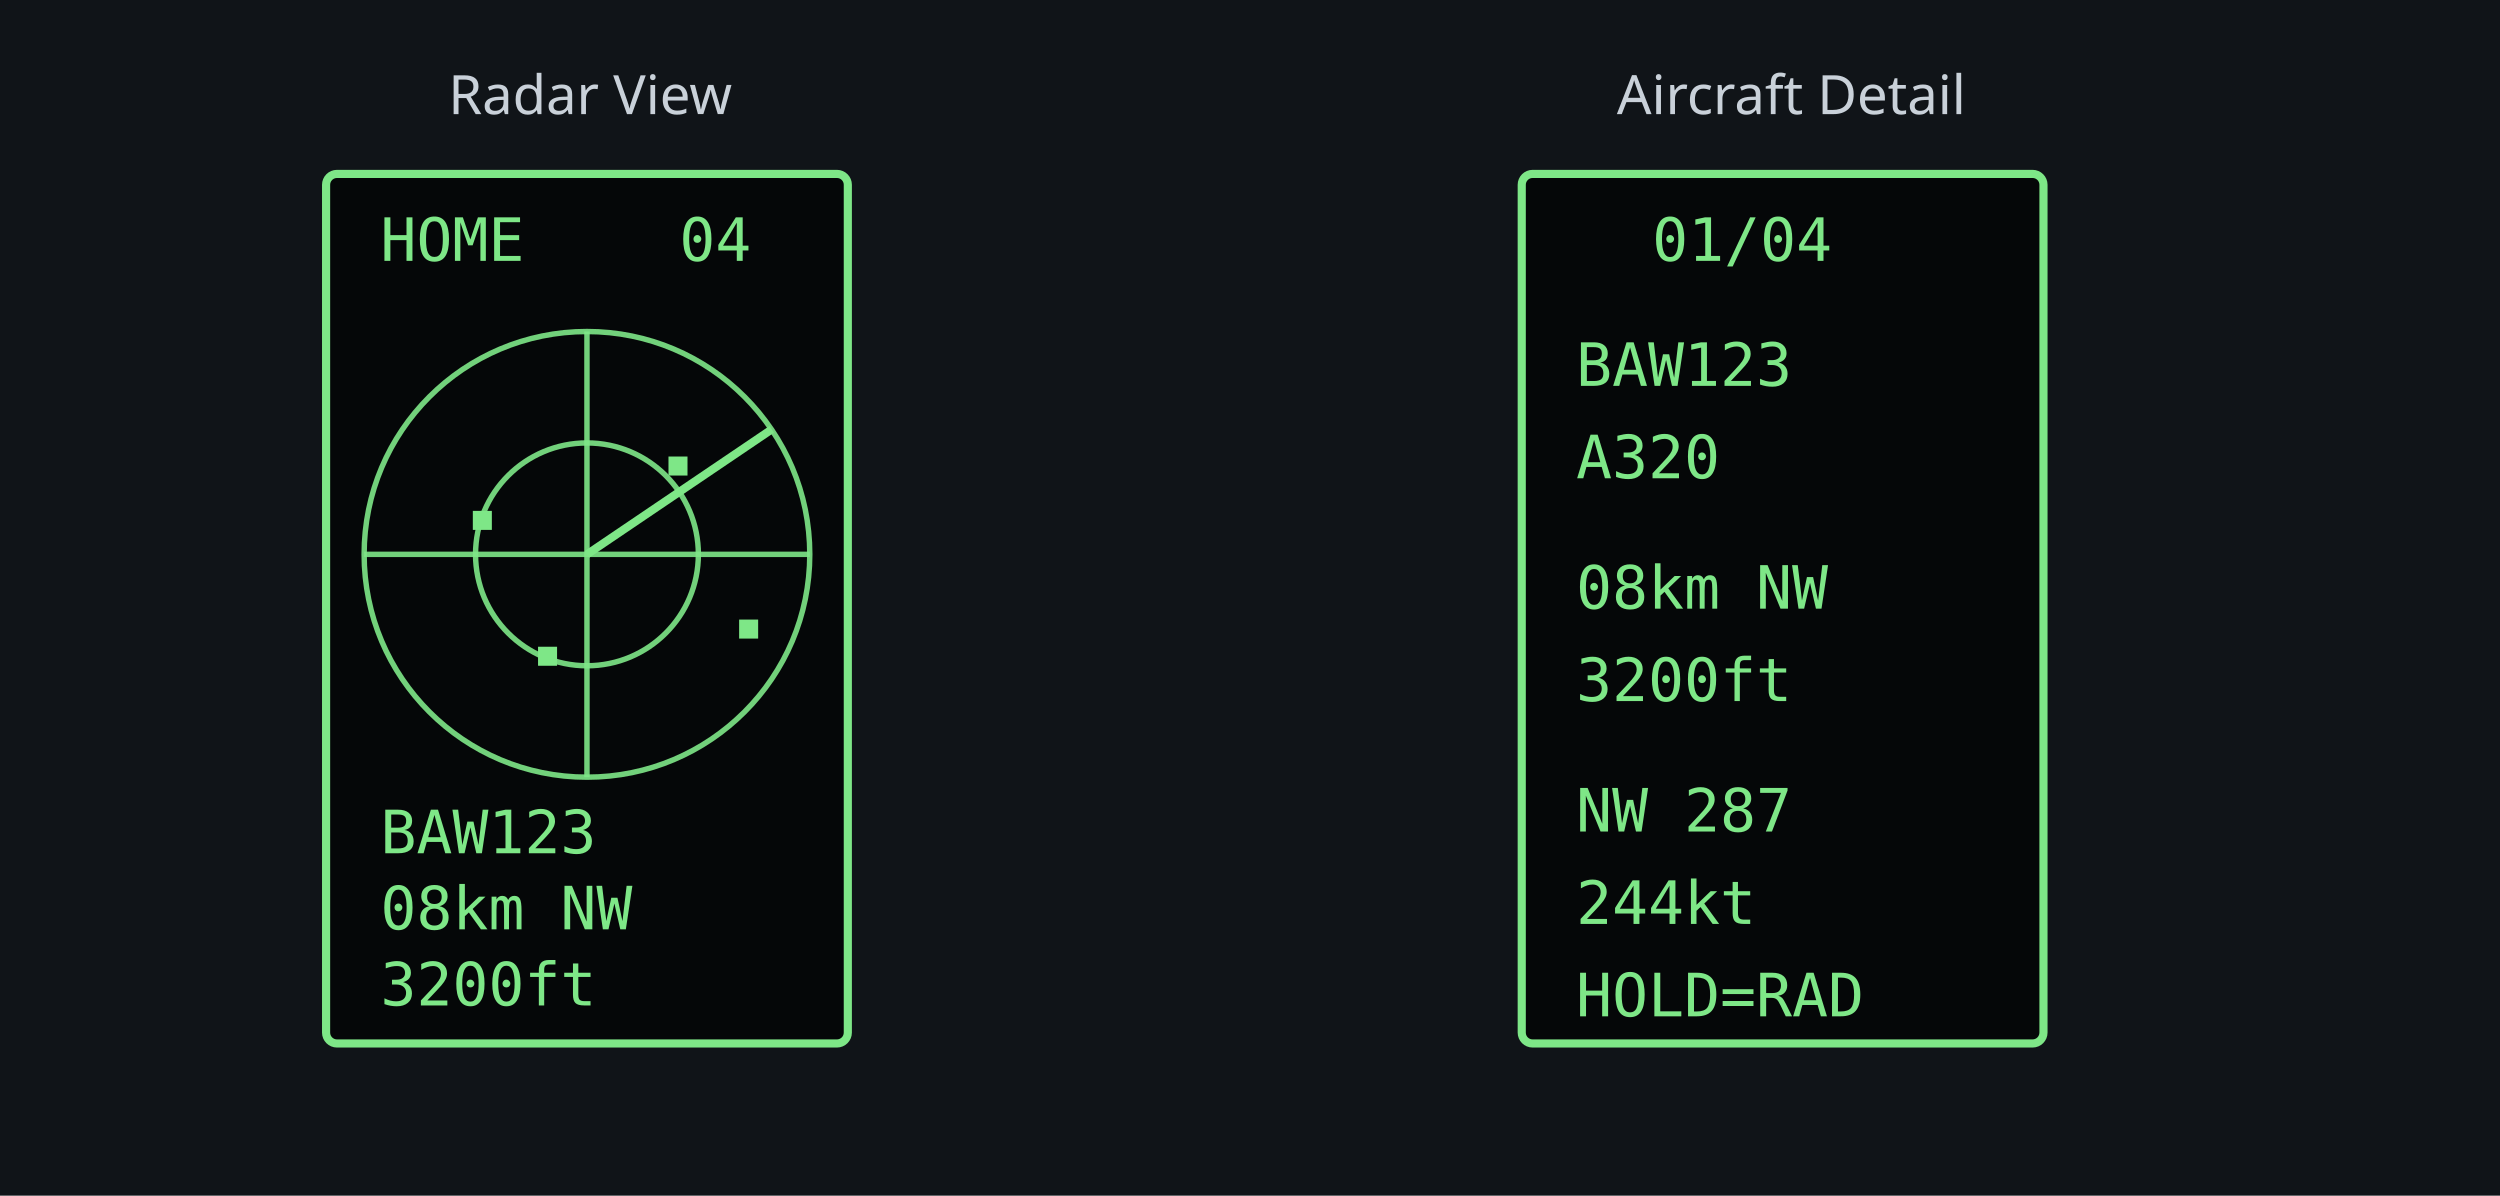
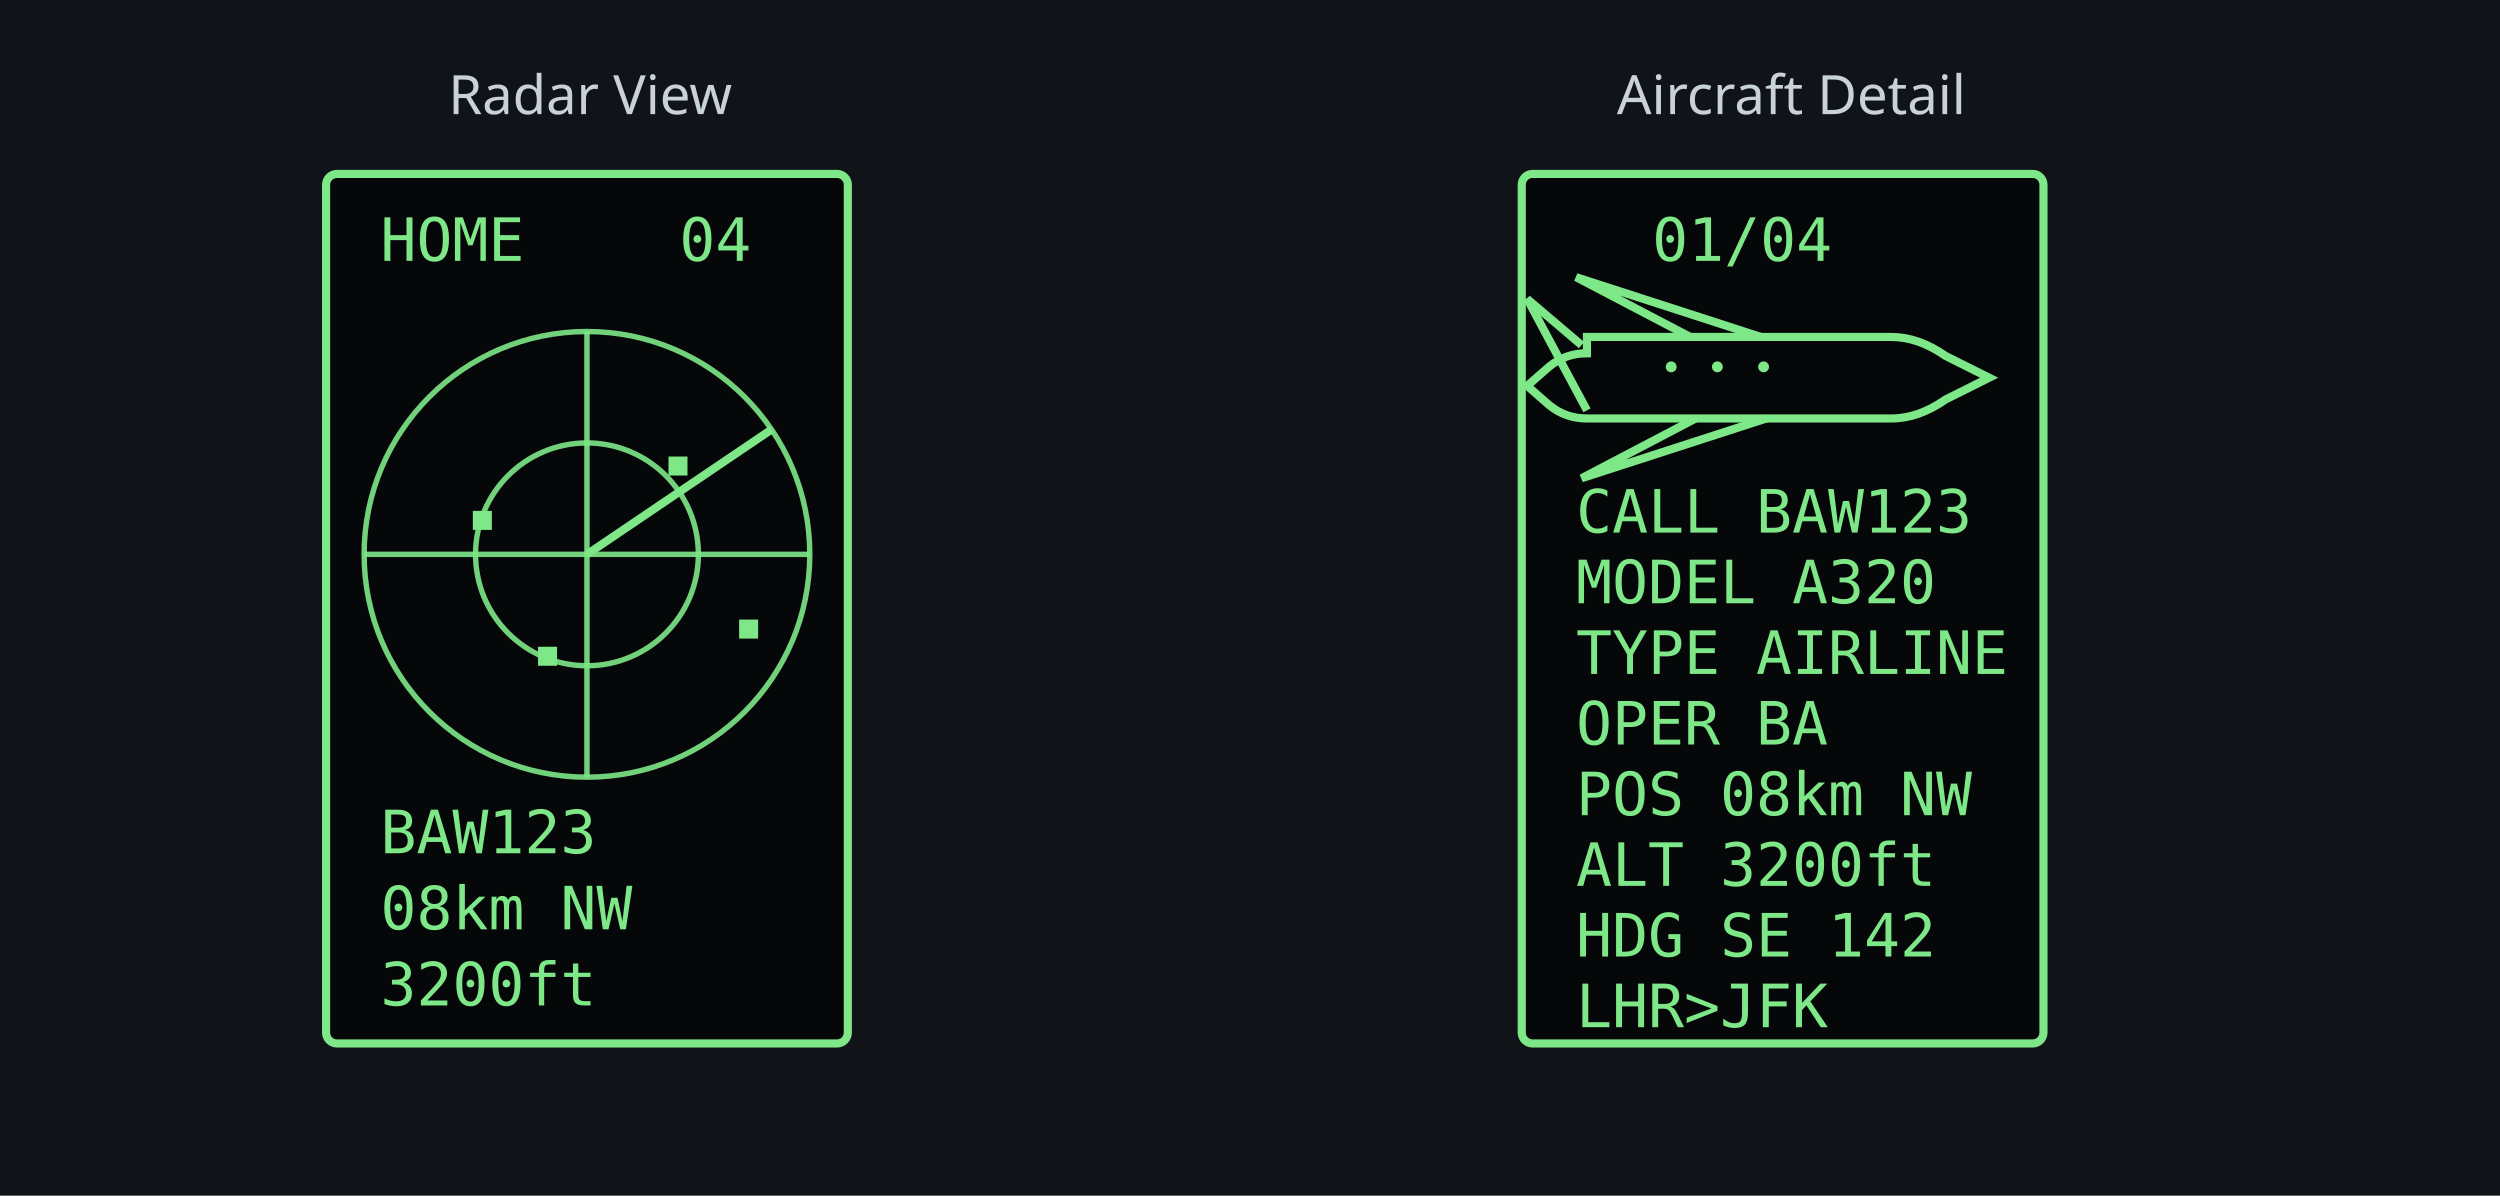
<svg xmlns="http://www.w3.org/2000/svg" width="920" height="440" viewBox="0 0 920 440" role="img" aria-labelledby="title desc">
  <defs>
    <style>
      .bg { fill: #101418; }
      .panel { fill: #050708; stroke: #7ee787; stroke-width: 3; }
      .pixel { fill: #7ee787; font: 22px monospace; }
      .label { fill: #c9d1d9; font: 20px system-ui, sans-serif; }
      .line { stroke: #7ee787; stroke-width: 3; fill: none; }
      .thin { stroke: #7ee787; stroke-width: 2; fill: none; opacity: 0.9; }
      .dot { fill: #7ee787; }
    </style>
  </defs>
  <rect class="bg" width="920" height="440" />
  <text class="label" x="165" y="42">Radar View</text>
  <rect class="panel" x="120" y="64" width="192" height="320" rx="4" />
  <text class="pixel" x="140" y="96">HOME</text>
  <text class="pixel" x="250" y="96">04</text>
  <circle class="thin" cx="216" cy="204" r="82" />
  <circle class="thin" cx="216" cy="204" r="41" />
  <line class="thin" x1="134" y1="204" x2="298" y2="204" />
  <line class="thin" x1="216" y1="122" x2="216" y2="286" />
  <line class="line" x1="216" y1="204" x2="284" y2="158" />
  <rect class="dot" x="246" y="168" width="7" height="7" />
  <rect class="dot" x="198" y="238" width="7" height="7" />
  <rect class="dot" x="174" y="188" width="7" height="7" />
  <rect class="dot" x="272" y="228" width="7" height="7" />
  <text class="pixel" x="140" y="314">BAW123</text>
  <text class="pixel" x="140" y="342">08km NW</text>
  <text class="pixel" x="140" y="370">3200ft</text>
  <text class="label" x="595" y="42">Aircraft Detail</text>
  <rect class="panel" x="560" y="64" width="192" height="320" rx="4" />
  <text class="pixel" x="608" y="96">01/04</text>
-   <text class="pixel" x="580" y="142">BAW123</text>
-   <text class="pixel" x="580" y="176">A320</text>
-   <text class="pixel" x="580" y="224">08km NW</text>
-   <text class="pixel" x="580" y="258">3200ft</text>
-   <text class="pixel" x="580" y="306">NW 287</text>
-   <text class="pixel" x="580" y="340">244kt</text>
-   <text class="pixel" x="580" y="374">HOLD=RAD</text>
+   <path class="line" d="M584 124 h112 q10 0 20 7 l16 8 -16 8 q-10 7 -20 7 H584 q-8 0 -14 -5 l-8 -7 8 -7 q6 -5 14 -5z" />
+   <path class="line" d="M622 124 L580 102 L648 124" />
+   <path class="line" d="M624 154 L582 176 L650 154" />
+   <path class="line" d="M582 127 L562 110 L584 151" />
+   <circle class="dot" cx="615" cy="135" r="2" />
+   <circle class="dot" cx="632" cy="135" r="2" />
+   <circle class="dot" cx="649" cy="135" r="2" />
+   <text class="pixel" x="580" y="196">CALL BAW123</text>
+   <text class="pixel" x="580" y="222">MODEL A320</text>
+   <text class="pixel" x="580" y="248">TYPE AIRLINE</text>
+   <text class="pixel" x="580" y="274">OPER BA</text>
+   <text class="pixel" x="580" y="300">POS 08km NW</text>
+   <text class="pixel" x="580" y="326">ALT 3200ft</text>
+   <text class="pixel" x="580" y="352">HDG SE 142</text>
+   <text class="pixel" x="580" y="378">LHR&gt;JFK</text>
</svg>
